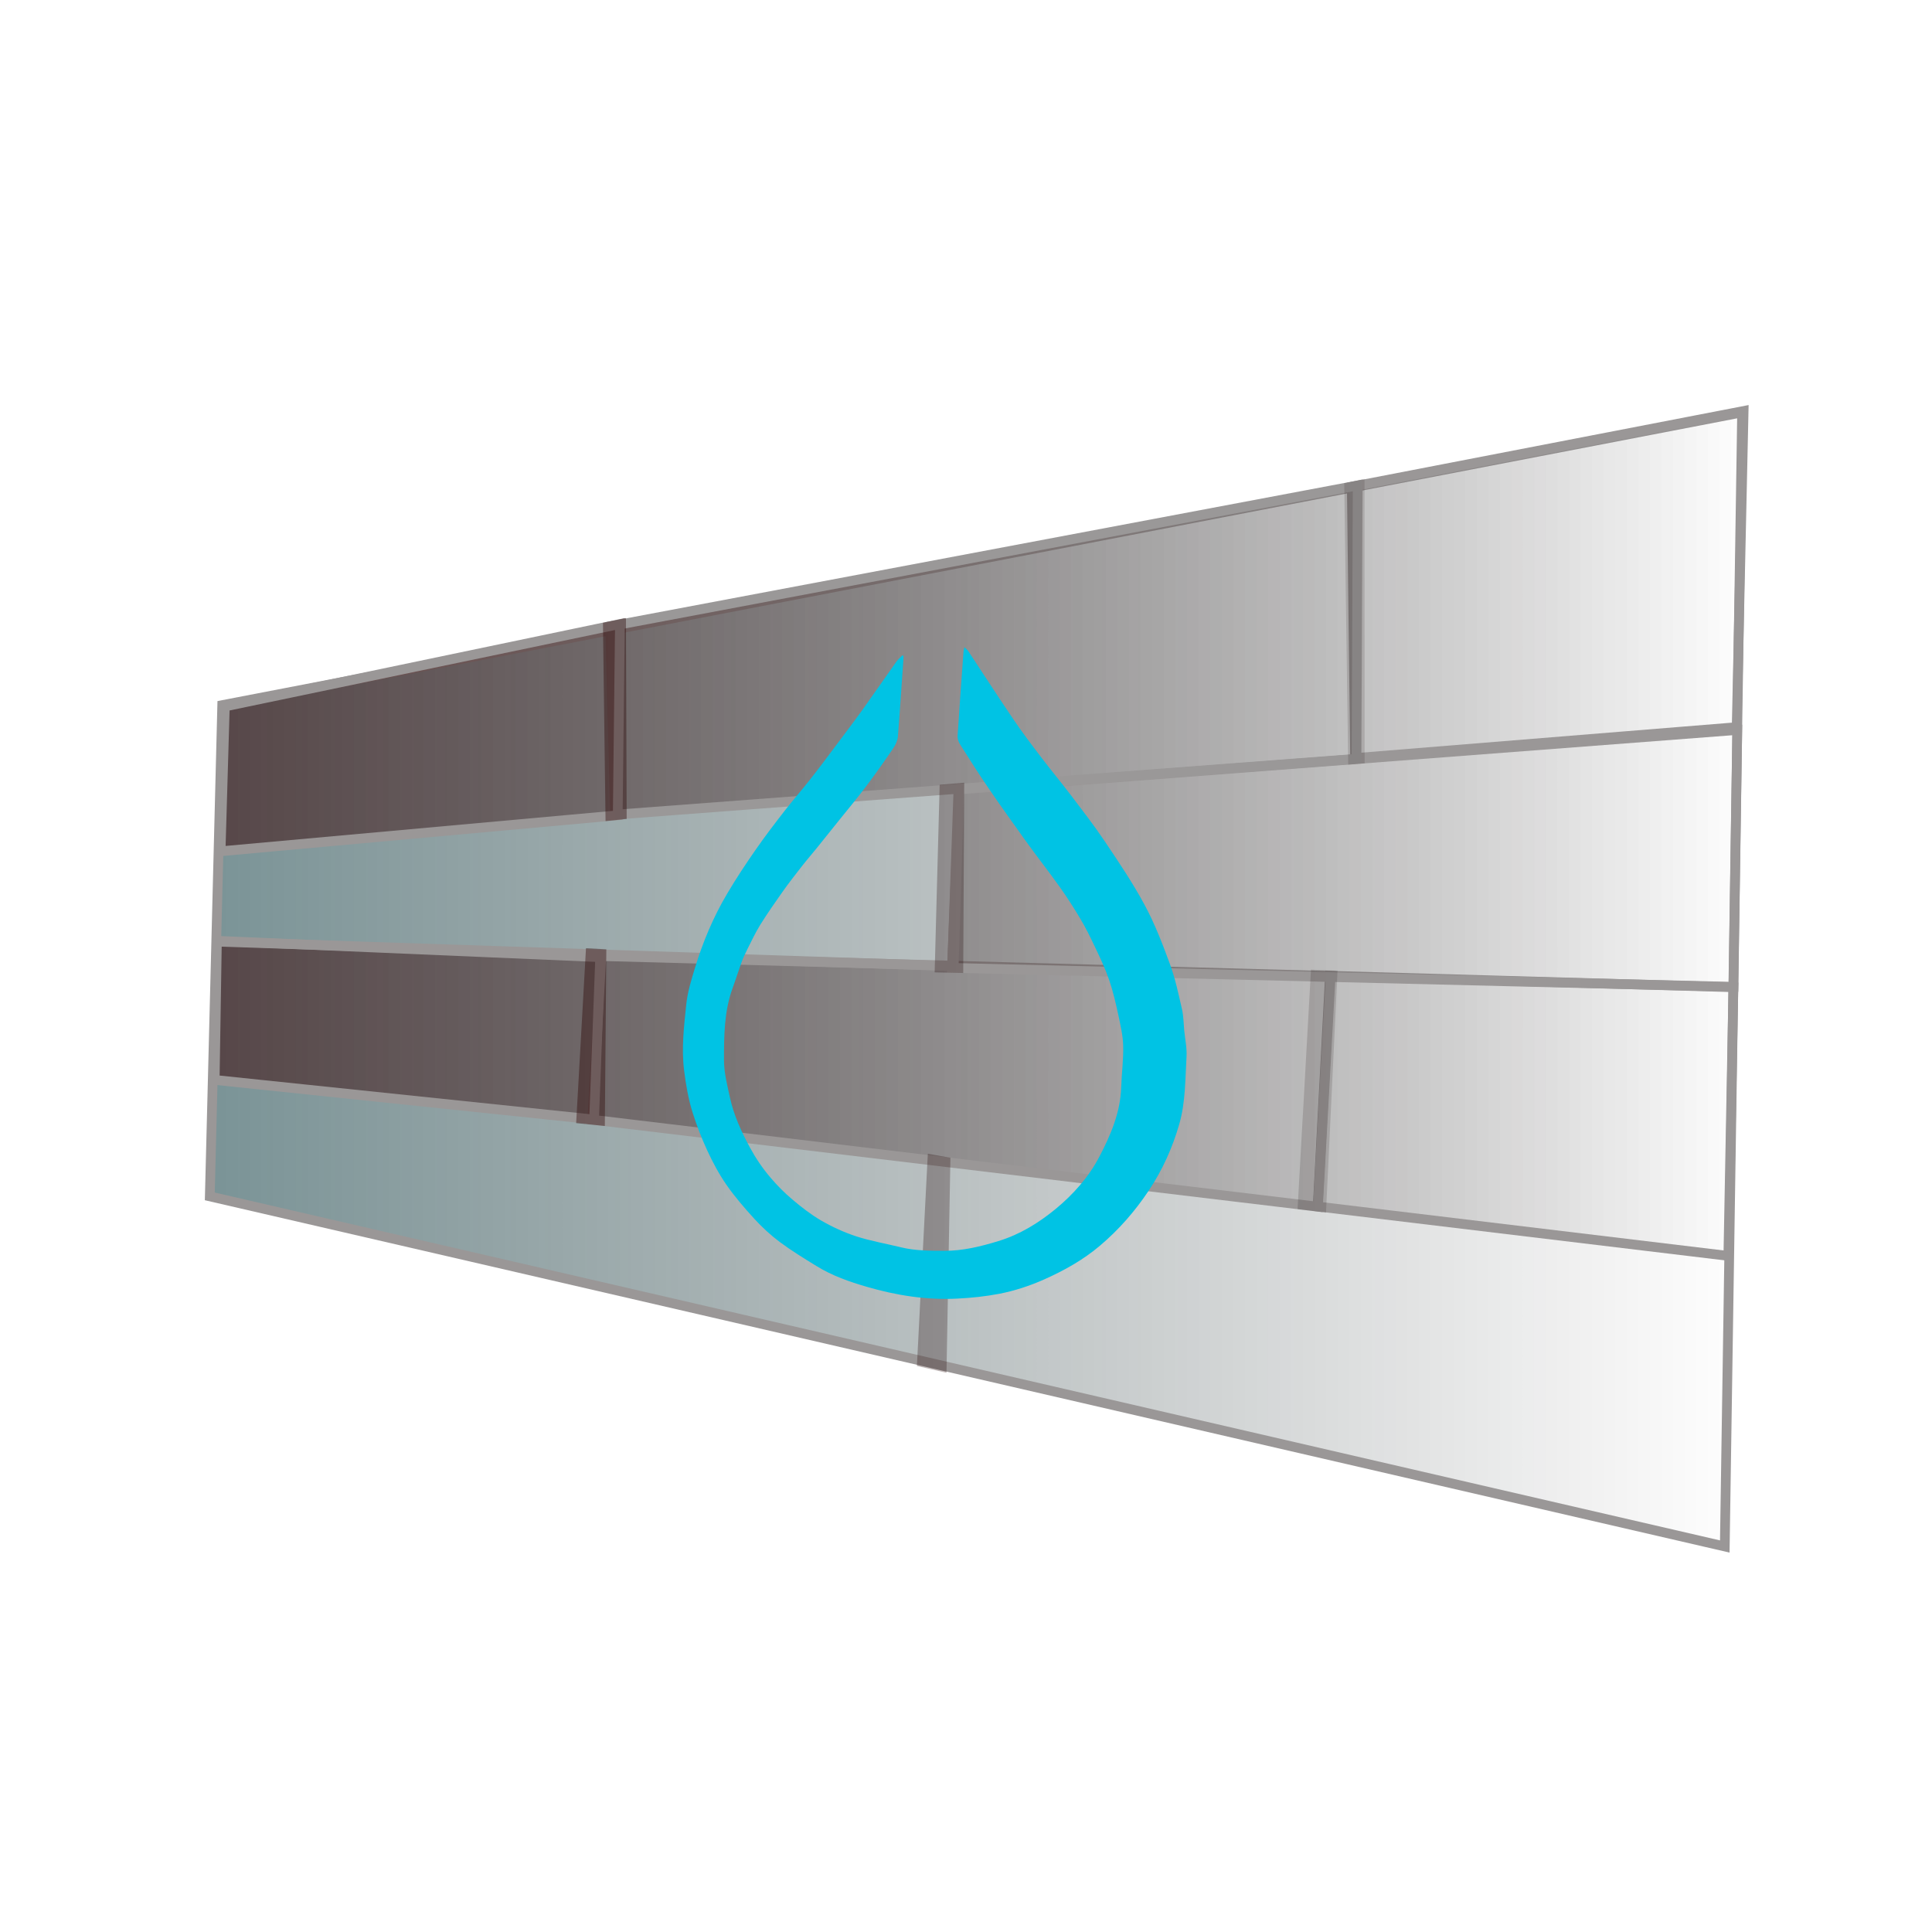
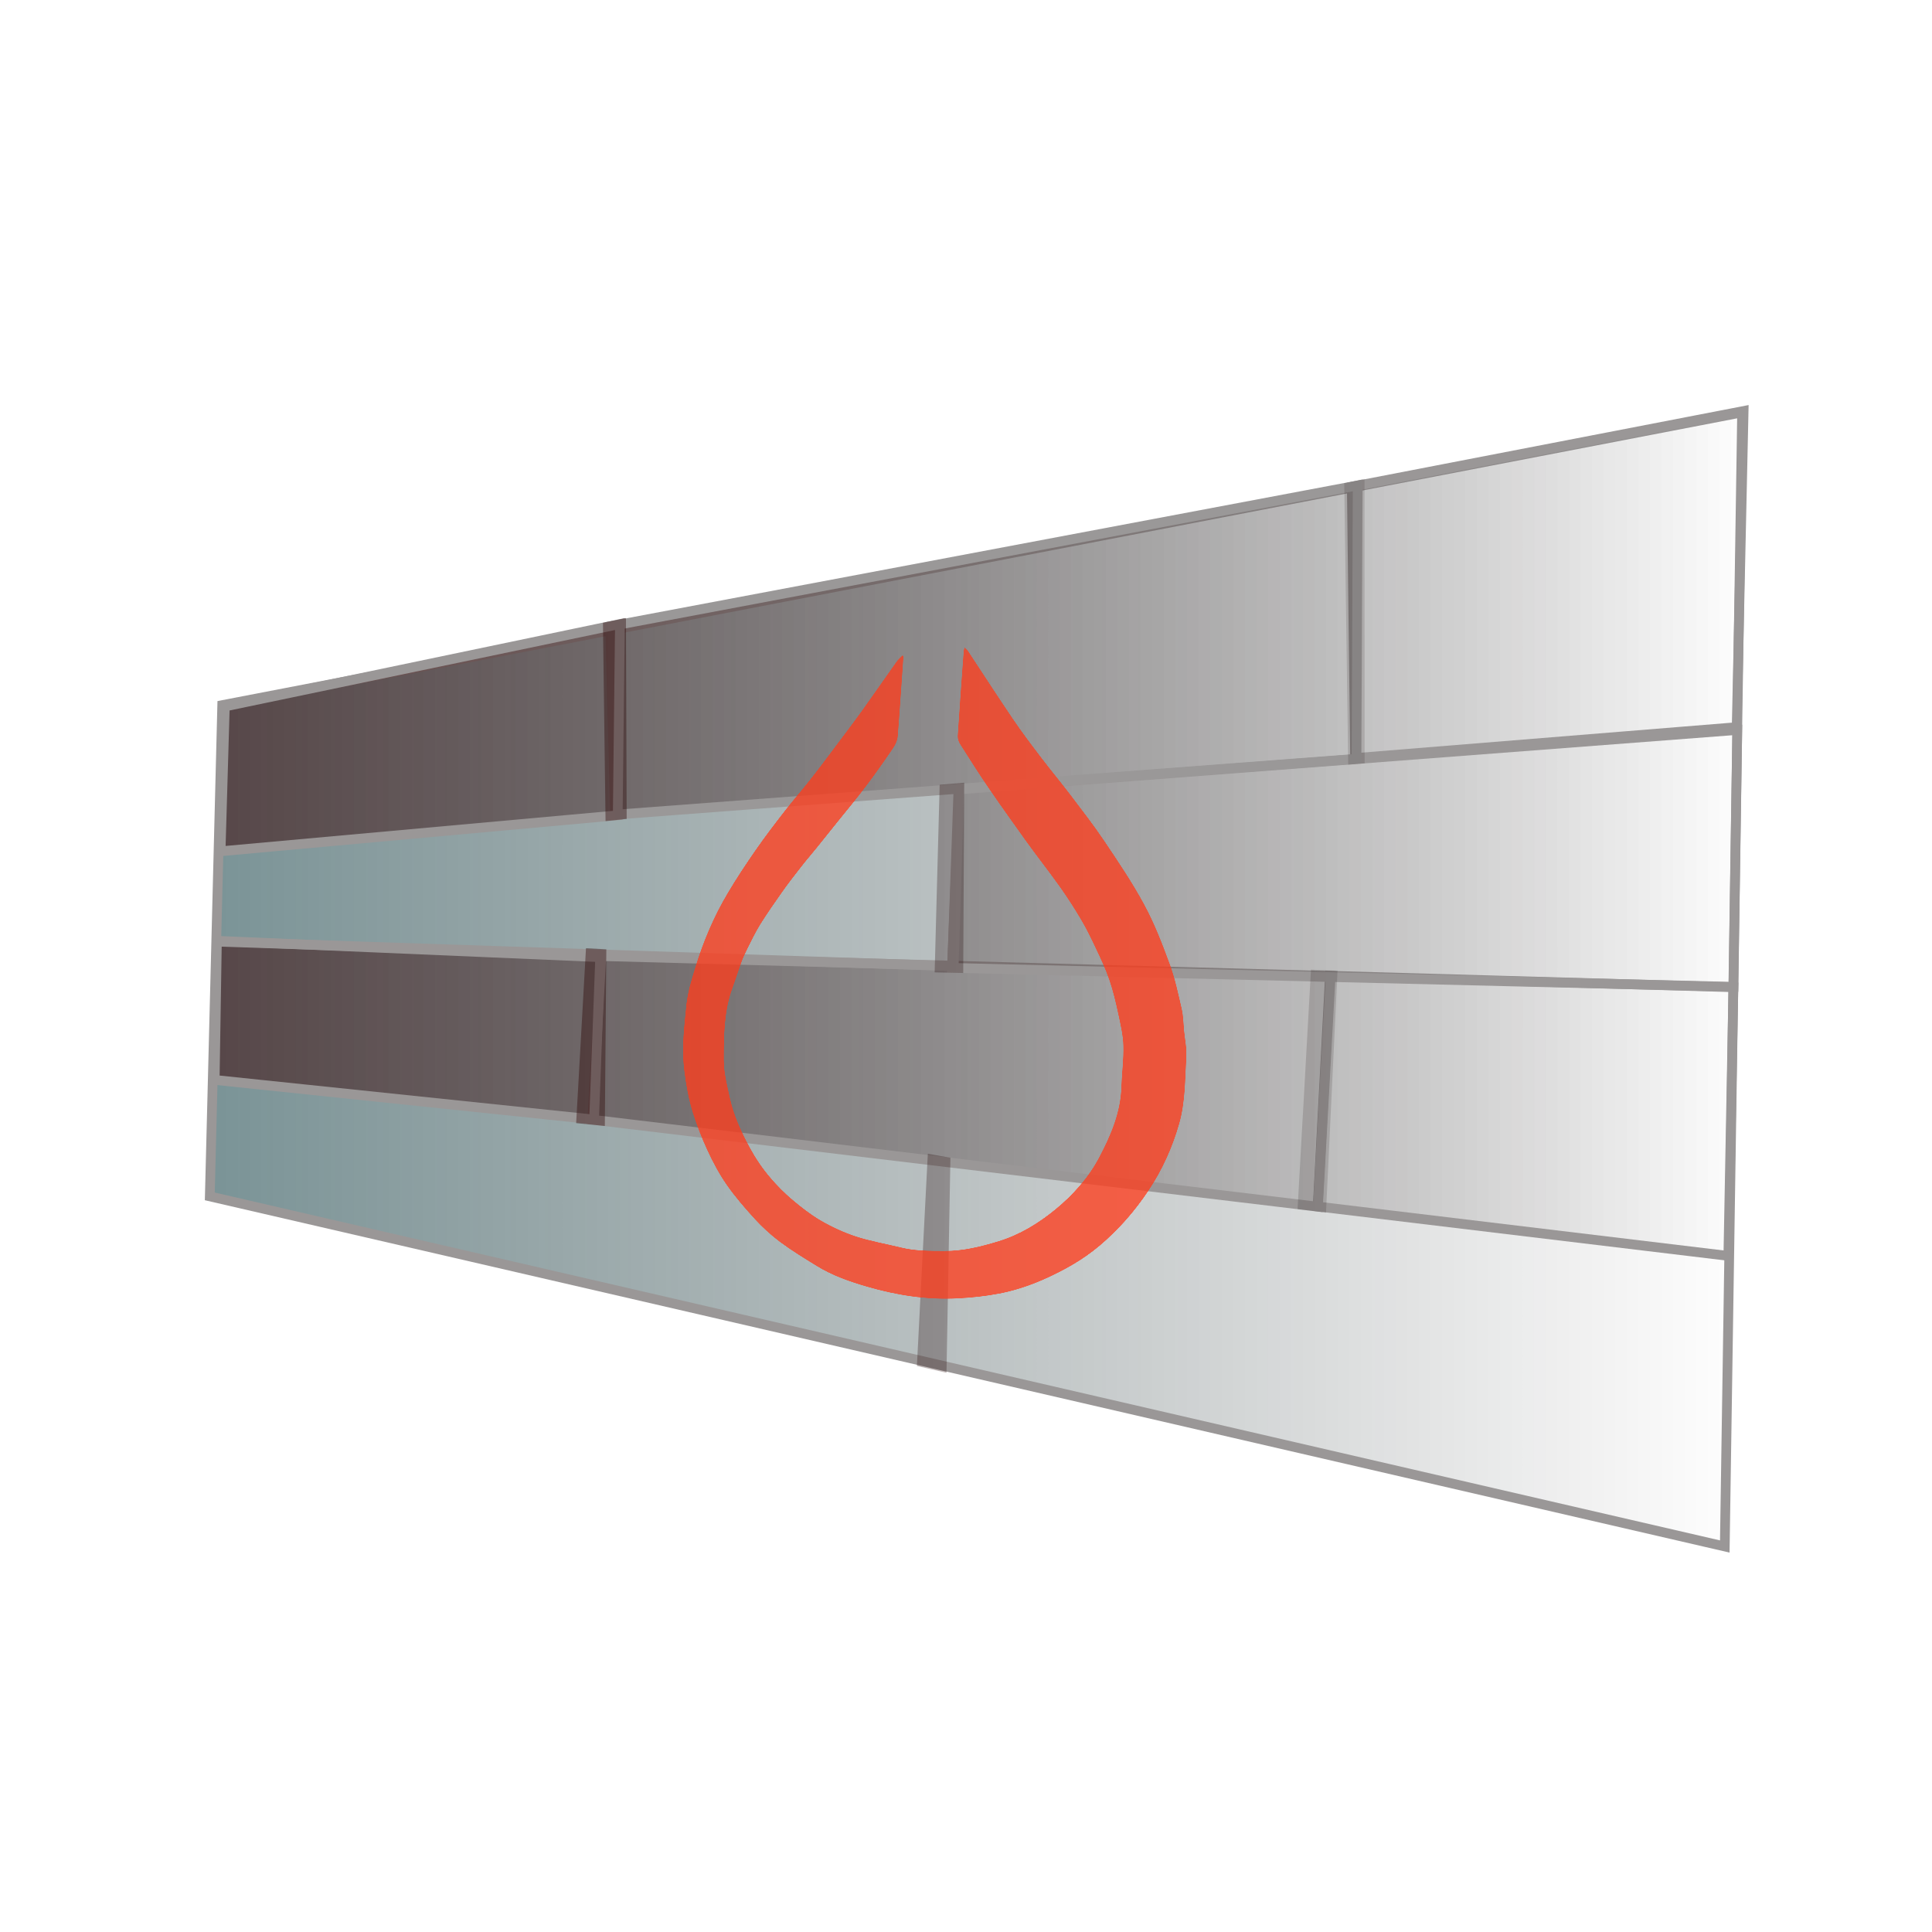
<svg xmlns="http://www.w3.org/2000/svg" xmlns:xlink="http://www.w3.org/1999/xlink" width="32" height="32" viewBox="0 0 32 32" version="1.1" id="svg5" xml:space="preserve">
  <defs id="defs2">
    <linearGradient id="linearGradient8">
      <stop style="stop-color:#003137;stop-opacity:0.523;" offset="0" id="stop7" />
      <stop style="stop-color:#000000;stop-opacity:0;" offset="1" id="stop8" />
    </linearGradient>
    <linearGradient id="linearGradient3">
      <stop style="stop-color:#3365ff;stop-opacity:0.523;" offset="0" id="stop2" />
      <stop style="stop-color:#000000;stop-opacity:0;" offset="1" id="stop3" />
    </linearGradient>
    <linearGradient id="linearGradient12">
      <stop style="stop-color:#370000;stop-opacity:0.523;" offset="0" id="stop12" />
      <stop style="stop-color:#000000;stop-opacity:0;" offset="1" id="stop13" />
    </linearGradient>
    <linearGradient id="swatch11">
      <stop style="stop-color:#000000;stop-opacity:1;" offset="0" id="stop11" />
    </linearGradient>
    <linearGradient id="linearGradient18454">
      <stop style="stop-color:#000000;stop-opacity:1;" offset="0" id="stop18452" />
    </linearGradient>
    <linearGradient id="linearGradient6192">
      <stop style="stop-color:#000000;stop-opacity:1;" offset="0" id="stop6190" />
    </linearGradient>
    <style id="style3134">
      .cls-1 {
        mix-blend-mode: difference;
      }

      .cls-2 {
        isolation: isolate;
      }

      .cls-3 {
        fill: url(#linear-gradient);
      }
    </style>
    <linearGradient id="linear-gradient" x1="8.93" y1="572.38" x2="572.68" y2="102.08" gradientUnits="userSpaceOnUse" gradientTransform="translate(-266.5153,-317.1647)">
      <stop offset="0" stop-color="#00a2f8" id="stop3136" />
      <stop offset="1" stop-color="#00e5cf" id="stop3138" />
    </linearGradient>
    <linearGradient xlink:href="#linearGradient3" id="linearGradient13" x1="3.911" y1="16.106" x2="29.48" y2="16.106" gradientUnits="userSpaceOnUse" />
    <linearGradient xlink:href="#linearGradient12" id="linearGradient28" gradientUnits="userSpaceOnUse" x1="3.911" y1="16.106" x2="29.48" y2="16.106" gradientTransform="translate(0.265165,-1.964679)" />
    <linearGradient xlink:href="#linearGradient12" id="linearGradient29" gradientUnits="userSpaceOnUse" x1="3.911" y1="16.106" x2="29.48" y2="16.106" gradientTransform="translate(0.265165,-1.964679)" />
    <linearGradient xlink:href="#linearGradient12" id="linearGradient30" gradientUnits="userSpaceOnUse" x1="3.911" y1="16.106" x2="29.48" y2="16.106" gradientTransform="translate(0.265165,-1.964679)" />
    <linearGradient xlink:href="#linearGradient12" id="linearGradient31" gradientUnits="userSpaceOnUse" x1="3.911" y1="16.106" x2="29.48" y2="16.106" gradientTransform="translate(0.265165,-1.964679)" />
    <linearGradient xlink:href="#linearGradient12" id="linearGradient32" gradientUnits="userSpaceOnUse" x1="3.911" y1="16.106" x2="29.48" y2="16.106" gradientTransform="translate(0.265165,-1.964679)" />
    <linearGradient xlink:href="#linearGradient12" id="linearGradient33" gradientUnits="userSpaceOnUse" x1="3.911" y1="16.106" x2="29.48" y2="16.106" gradientTransform="translate(0.265165,-1.964679)" />
    <linearGradient xlink:href="#linearGradient12" id="linearGradient34" gradientUnits="userSpaceOnUse" x1="3.911" y1="16.106" x2="29.48" y2="16.106" gradientTransform="translate(0.265165,-1.964679)" />
    <linearGradient xlink:href="#linearGradient12" id="linearGradient35" gradientUnits="userSpaceOnUse" x1="3.911" y1="16.106" x2="29.48" y2="16.106" gradientTransform="translate(0.265165,-1.964679)" />
    <linearGradient xlink:href="#linearGradient12" id="linearGradient36" gradientUnits="userSpaceOnUse" x1="3.911" y1="16.106" x2="29.48" y2="16.106" gradientTransform="translate(0.265165,-1.964679)" />
    <linearGradient xlink:href="#linearGradient12" id="linearGradient37" gradientUnits="userSpaceOnUse" x1="3.911" y1="16.106" x2="29.48" y2="16.106" gradientTransform="translate(0.265165,-1.964679)" />
    <linearGradient xlink:href="#linearGradient12" id="linearGradient38" gradientUnits="userSpaceOnUse" x1="3.911" y1="16.106" x2="29.48" y2="16.106" gradientTransform="translate(0.265165,-1.964679)" />
    <linearGradient xlink:href="#linearGradient8" id="linearGradient39" gradientUnits="userSpaceOnUse" x1="3.911" y1="16.106" x2="29.48" y2="16.106" gradientTransform="translate(0.265165,-1.964679)" />
    <linearGradient xlink:href="#linearGradient12" id="linearGradient40" gradientUnits="userSpaceOnUse" x1="3.911" y1="16.106" x2="29.48" y2="16.106" gradientTransform="translate(0.265165,-1.964679)" />
    <linearGradient xlink:href="#linearGradient12" id="linearGradient41" gradientUnits="userSpaceOnUse" x1="3.911" y1="16.106" x2="29.48" y2="16.106" gradientTransform="translate(0.265165,-1.964679)" />
    <linearGradient xlink:href="#linearGradient12" id="linearGradient42" gradientUnits="userSpaceOnUse" x1="3.911" y1="16.106" x2="29.48" y2="16.106" gradientTransform="translate(0.265165,-1.964679)" />
+     <filter style="color-interpolation-filters:sRGB;" id="filter4" x="0" y="0" width="1" height="1">
+       <feColorMatrix values="-1 0 0 0 1 0 -1 0 0 1 0 0 -1 0 1 -0.21 -0.72 -0.07 1.38 0 " result="color2" id="feColorMatrix4" />
+     </filter>
  </defs>
  <g id="layer5" style="display:inline;fill:url(#linearGradient13);fill-opacity:1" transform="translate(-0.7831485,2.071849)">
    <path id="rect5707-2" style="display:inline;fill:url(#linearGradient39);fill-opacity:1;stroke:#9a9797;stroke-width:0.161;stroke-dasharray:none;stroke-opacity:1;paint-order:fill markers stroke" d="M 4.464,9.607 29.638,4.759 29.351,23.543 4.258,17.744 Z" />
    <path id="rect5707-27-9" style="display:inline;fill:url(#linearGradient28);fill-opacity:1;stroke:#9a9797;stroke-width:0.161;stroke-dasharray:none;stroke-opacity:1;paint-order:fill markers stroke" d="m 22.812,14.09 6.682,0.19 -0.084,4.45 -6.801,-0.818 z" />
    <path id="rect5707-27-0" style="display:inline;fill:url(#linearGradient31);fill-opacity:1;stroke:#9a9797;stroke-width:0.161;stroke-dasharray:none;stroke-opacity:1;paint-order:fill markers stroke" d="m 10.744,13.764 12.079,0.329 -0.211,3.822 -12.018,-1.441 z" />
    <path id="rect5707-27" style="display:inline;fill:url(#linearGradient30);fill-opacity:1;stroke:#9a9797;stroke-width:0.161;stroke-dasharray:none;stroke-opacity:1;paint-order:fill markers stroke" d="m 4.376,13.511 6.348,0.271 -0.101,2.689 -6.284,-0.656 z" />
    <path id="rect5707-6-9" style="display:inline;fill:url(#linearGradient33);fill-opacity:1;stroke:#9a9797;stroke-width:0.161;stroke-dasharray:none;stroke-opacity:1;paint-order:fill markers stroke" d="M 16.658,11.005 29.558,10.019 29.495,14.273 16.553,13.959 Z" />
    <path id="rect5707-6" style="display:inline;fill:url(#linearGradient32);fill-opacity:1;stroke:#9a9797;stroke-width:0.161;stroke-dasharray:none;stroke-opacity:1;paint-order:fill markers stroke" d="M 16.58,13.93 16.673,10.985 16.552,13.931 4.321,13.523 Z" />
    <path id="rect6980-6" style="display:inline;fill:url(#linearGradient35);fill-opacity:1;stroke:#9a9797;stroke-width:0.161;stroke-dasharray:none;stroke-opacity:1;paint-order:fill markers stroke" d="m 23.173,5.99 6.49,-1.255 -0.115,5.237 -6.32,0.512 z" />
    <path id="rect6980" style="display:inline;fill:url(#linearGradient34);fill-opacity:1;stroke:#9a9898;stroke-width:0.161;stroke-dasharray:none;stroke-opacity:1;paint-order:fill markers stroke" d="M 10.889,8.302 23.271,5.968 23.251,10.496 10.97,11.422 Z" />
    <path id="rect5707" style="display:inline;fill:url(#linearGradient29);fill-opacity:1;stroke:#9a9797;stroke-width:0.161;stroke-dasharray:none;stroke-opacity:1;paint-order:fill markers stroke" d="M 4.507,9.63 11.051,8.264 11.015,11.432 4.437,12.028 Z" />
    <path id="rect7091-5-61" style="display:inline;fill:url(#linearGradient40);fill-opacity:1;stroke-width:8.061;stroke-opacity:0.177;paint-order:fill markers stroke" d="m 16.151,17.038 0.374,0.066 -0.065,3.562 -0.49,-0.113 z" />
    <path id="rect7091-5-62" style="display:inline;fill:url(#linearGradient38);fill-opacity:1;stroke-width:8.061;stroke-opacity:0.177;paint-order:fill markers stroke" d="m 22.497,13.988 0.44,0.017 -0.191,4.008 -0.471,-0.056 z" />
    <path id="rect7091-5-6" style="display:inline;fill:url(#linearGradient37);fill-opacity:1;stroke-width:8.061;stroke-opacity:0.177;paint-order:fill markers stroke" d="m 10.489,13.633 0.337,0.019 -0.025,2.926 -0.475,-0.047 z" />
    <path id="rect7091-5" style="display:inline;fill:url(#linearGradient36);fill-opacity:1;stroke-width:8.061;stroke-opacity:0.177;paint-order:fill markers stroke" d="m 16.347,10.926 0.407,-0.034 -0.017,3.152 -0.473,-0.01 z" />
    <path id="rect7091-3" style="display:inline;fill:url(#linearGradient42);fill-opacity:1;stroke-width:8.061;stroke-opacity:0.177;paint-order:fill markers stroke" d="m 23.048,5.931 0.336,-0.072 0.002,4.713 -0.272,0.023 z" />
    <path id="rect7091" style="display:inline;fill:url(#linearGradient41);fill-opacity:1;stroke-width:8.061;stroke-opacity:0.177;paint-order:fill markers stroke" d="m 10.77,8.243 0.381,-0.078 0.012,3.327 -0.35,0.036 z" />
  </g>
  <g id="layer4">
-     <path class="cls-3" d="m 9.825,9.194 c 0.022,0.025 0.036,0.036 0.046,0.052 0.173,0.286 0.346,0.578 0.527,0.869 0.105,0.17 0.22,0.335 0.336,0.501 0.113,0.162 0.234,0.32 0.349,0.485 0.134,0.193 0.272,0.386 0.398,0.591 0.163,0.264 0.329,0.532 0.47,0.817 0.121,0.244 0.213,0.505 0.301,0.767 0.063,0.187 0.1,0.382 0.141,0.576 0.019,0.09 0.019,0.184 0.027,0.276 0.01,0.113 0.033,0.227 0.027,0.338 -0.016,0.29 -0.011,0.584 -0.085,0.865 -0.081,0.308 -0.2,0.595 -0.363,0.861 -0.163,0.266 -0.352,0.501 -0.574,0.706 -0.198,0.183 -0.422,0.319 -0.658,0.434 -0.171,0.083 -0.347,0.146 -0.53,0.185 -0.163,0.034 -0.327,0.053 -0.494,0.062 C 9.374,17.6 9.017,17.537 8.671,17.427 8.467,17.362 8.265,17.286 8.081,17.162 7.931,17.062 7.783,16.963 7.645,16.851 7.537,16.763 7.436,16.661 7.345,16.553 7.227,16.412 7.112,16.267 7.014,16.113 6.927,15.976 6.853,15.825 6.789,15.674 6.722,15.516 6.664,15.352 6.616,15.187 6.565,15.01 6.536,14.828 6.515,14.642 c -0.033,-0.287 -0.001,-0.567 0.025,-0.846 0.015,-0.161 0.06,-0.32 0.104,-0.476 0.046,-0.165 0.1,-0.329 0.163,-0.488 0.063,-0.16 0.136,-0.318 0.218,-0.468 0.103,-0.191 0.217,-0.378 0.335,-0.563 0.108,-0.17 0.224,-0.335 0.343,-0.502 0.096,-0.135 0.201,-0.265 0.299,-0.401 0.101,-0.139 0.199,-0.283 0.298,-0.427 0.106,-0.154 0.214,-0.309 0.319,-0.468 0.134,-0.204 0.266,-0.413 0.402,-0.622 0.02,-0.03 0.047,-0.055 0.071,-0.082 0.004,0.002 0.008,0.005 0.013,0.007 -5.419e-4,0.022 -2.119e-4,0.044 -0.002,0.065 -0.021,0.325 -0.04,0.65 -0.064,0.975 -0.004,0.048 -0.025,0.101 -0.051,0.143 -0.105,0.169 -0.212,0.335 -0.323,0.495 -0.104,0.151 -0.214,0.294 -0.321,0.439 -0.087,0.118 -0.173,0.236 -0.259,0.352 -0.059,0.08 -0.121,0.157 -0.179,0.238 -0.08,0.112 -0.16,0.223 -0.234,0.338 -0.089,0.137 -0.176,0.274 -0.257,0.415 -0.057,0.1 -0.103,0.208 -0.152,0.313 -0.027,0.058 -0.052,0.117 -0.072,0.178 -0.036,0.108 -0.067,0.218 -0.103,0.325 -0.101,0.3 -0.102,0.617 -0.102,0.93 -2.4e-6,0.159 0.039,0.322 0.071,0.482 0.045,0.224 0.132,0.432 0.233,0.636 0.07,0.141 0.151,0.272 0.246,0.393 0.078,0.1 0.165,0.196 0.258,0.281 0.106,0.098 0.219,0.194 0.339,0.27 0.13,0.082 0.27,0.152 0.412,0.203 0.172,0.061 0.352,0.094 0.531,0.142 0.169,0.045 0.339,0.044 0.51,0.045 0.221,0.001 0.431,-0.056 0.639,-0.125 0.253,-0.084 0.475,-0.233 0.676,-0.413 0.209,-0.188 0.391,-0.411 0.516,-0.672 0.134,-0.278 0.25,-0.572 0.259,-0.9 0.005,-0.178 0.028,-0.355 0.023,-0.532 -0.003,-0.131 -0.032,-0.262 -0.057,-0.392 -0.03,-0.152 -0.062,-0.304 -0.108,-0.451 -0.046,-0.146 -0.107,-0.287 -0.168,-0.426 -0.053,-0.123 -0.108,-0.245 -0.172,-0.362 -0.077,-0.141 -0.158,-0.279 -0.245,-0.412 -0.13,-0.199 -0.268,-0.39 -0.397,-0.585 C 10.406,11.47 10.258,11.247 10.118,11.023 9.997,10.832 9.885,10.637 9.773,10.445 c -0.018,-0.031 -0.031,-0.072 -0.029,-0.109 0.021,-0.361 0.046,-0.722 0.07,-1.085 7.964e-4,-0.012 0.004,-0.025 0.011,-0.057 z" id="path3143" style="display:inline;isolation:isolate;mix-blend-mode:normal;fill:url(#linear-gradient);stroke-width:1" transform="matrix(1.402835,0,0,1.286778,2.191428,-1.111495)" />
+     <path class="cls-3" d="m 9.825,9.194 c 0.022,0.025 0.036,0.036 0.046,0.052 0.173,0.286 0.346,0.578 0.527,0.869 0.105,0.17 0.22,0.335 0.336,0.501 0.113,0.162 0.234,0.32 0.349,0.485 0.134,0.193 0.272,0.386 0.398,0.591 0.163,0.264 0.329,0.532 0.47,0.817 0.121,0.244 0.213,0.505 0.301,0.767 0.063,0.187 0.1,0.382 0.141,0.576 0.019,0.09 0.019,0.184 0.027,0.276 0.01,0.113 0.033,0.227 0.027,0.338 -0.016,0.29 -0.011,0.584 -0.085,0.865 -0.081,0.308 -0.2,0.595 -0.363,0.861 -0.163,0.266 -0.352,0.501 -0.574,0.706 -0.198,0.183 -0.422,0.319 -0.658,0.434 -0.171,0.083 -0.347,0.146 -0.53,0.185 -0.163,0.034 -0.327,0.053 -0.494,0.062 C 9.374,17.6 9.017,17.537 8.671,17.427 8.467,17.362 8.265,17.286 8.081,17.162 7.931,17.062 7.783,16.963 7.645,16.851 7.537,16.763 7.436,16.661 7.345,16.553 7.227,16.412 7.112,16.267 7.014,16.113 6.927,15.976 6.853,15.825 6.789,15.674 6.722,15.516 6.664,15.352 6.616,15.187 6.565,15.01 6.536,14.828 6.515,14.642 c -0.033,-0.287 -0.001,-0.567 0.025,-0.846 0.015,-0.161 0.06,-0.32 0.104,-0.476 0.046,-0.165 0.1,-0.329 0.163,-0.488 0.063,-0.16 0.136,-0.318 0.218,-0.468 0.103,-0.191 0.217,-0.378 0.335,-0.563 0.108,-0.17 0.224,-0.335 0.343,-0.502 0.096,-0.135 0.201,-0.265 0.299,-0.401 0.101,-0.139 0.199,-0.283 0.298,-0.427 0.106,-0.154 0.214,-0.309 0.319,-0.468 0.134,-0.204 0.266,-0.413 0.402,-0.622 0.02,-0.03 0.047,-0.055 0.071,-0.082 0.004,0.002 0.008,0.005 0.013,0.007 -5.419e-4,0.022 -2.119e-4,0.044 -0.002,0.065 -0.021,0.325 -0.04,0.65 -0.064,0.975 -0.004,0.048 -0.025,0.101 -0.051,0.143 -0.105,0.169 -0.212,0.335 -0.323,0.495 -0.104,0.151 -0.214,0.294 -0.321,0.439 -0.087,0.118 -0.173,0.236 -0.259,0.352 -0.059,0.08 -0.121,0.157 -0.179,0.238 -0.08,0.112 -0.16,0.223 -0.234,0.338 -0.089,0.137 -0.176,0.274 -0.257,0.415 -0.057,0.1 -0.103,0.208 -0.152,0.313 -0.027,0.058 -0.052,0.117 -0.072,0.178 -0.036,0.108 -0.067,0.218 -0.103,0.325 -0.101,0.3 -0.102,0.617 -0.102,0.93 -2.4e-6,0.159 0.039,0.322 0.071,0.482 0.045,0.224 0.132,0.432 0.233,0.636 0.07,0.141 0.151,0.272 0.246,0.393 0.078,0.1 0.165,0.196 0.258,0.281 0.106,0.098 0.219,0.194 0.339,0.27 0.13,0.082 0.27,0.152 0.412,0.203 0.172,0.061 0.352,0.094 0.531,0.142 0.169,0.045 0.339,0.044 0.51,0.045 0.221,0.001 0.431,-0.056 0.639,-0.125 0.253,-0.084 0.475,-0.233 0.676,-0.413 0.209,-0.188 0.391,-0.411 0.516,-0.672 0.134,-0.278 0.25,-0.572 0.259,-0.9 0.005,-0.178 0.028,-0.355 0.023,-0.532 -0.003,-0.131 -0.032,-0.262 -0.057,-0.392 -0.03,-0.152 -0.062,-0.304 -0.108,-0.451 -0.046,-0.146 -0.107,-0.287 -0.168,-0.426 -0.053,-0.123 -0.108,-0.245 -0.172,-0.362 -0.077,-0.141 -0.158,-0.279 -0.245,-0.412 -0.13,-0.199 -0.268,-0.39 -0.397,-0.585 C 10.406,11.47 10.258,11.247 10.118,11.023 9.997,10.832 9.885,10.637 9.773,10.445 c -0.018,-0.031 -0.031,-0.072 -0.029,-0.109 0.021,-0.361 0.046,-0.722 0.07,-1.085 7.964e-4,-0.012 0.004,-0.025 0.011,-0.057 z" id="path3143" style="display:inline;isolation:isolate;mix-blend-mode:normal;fill:url(#linear-gradient);stroke-width:1;filter:url(#filter4)" transform="matrix(1.402835,0,0,1.286778,2.191428,-1.111495)" />
  </g>
</svg>
